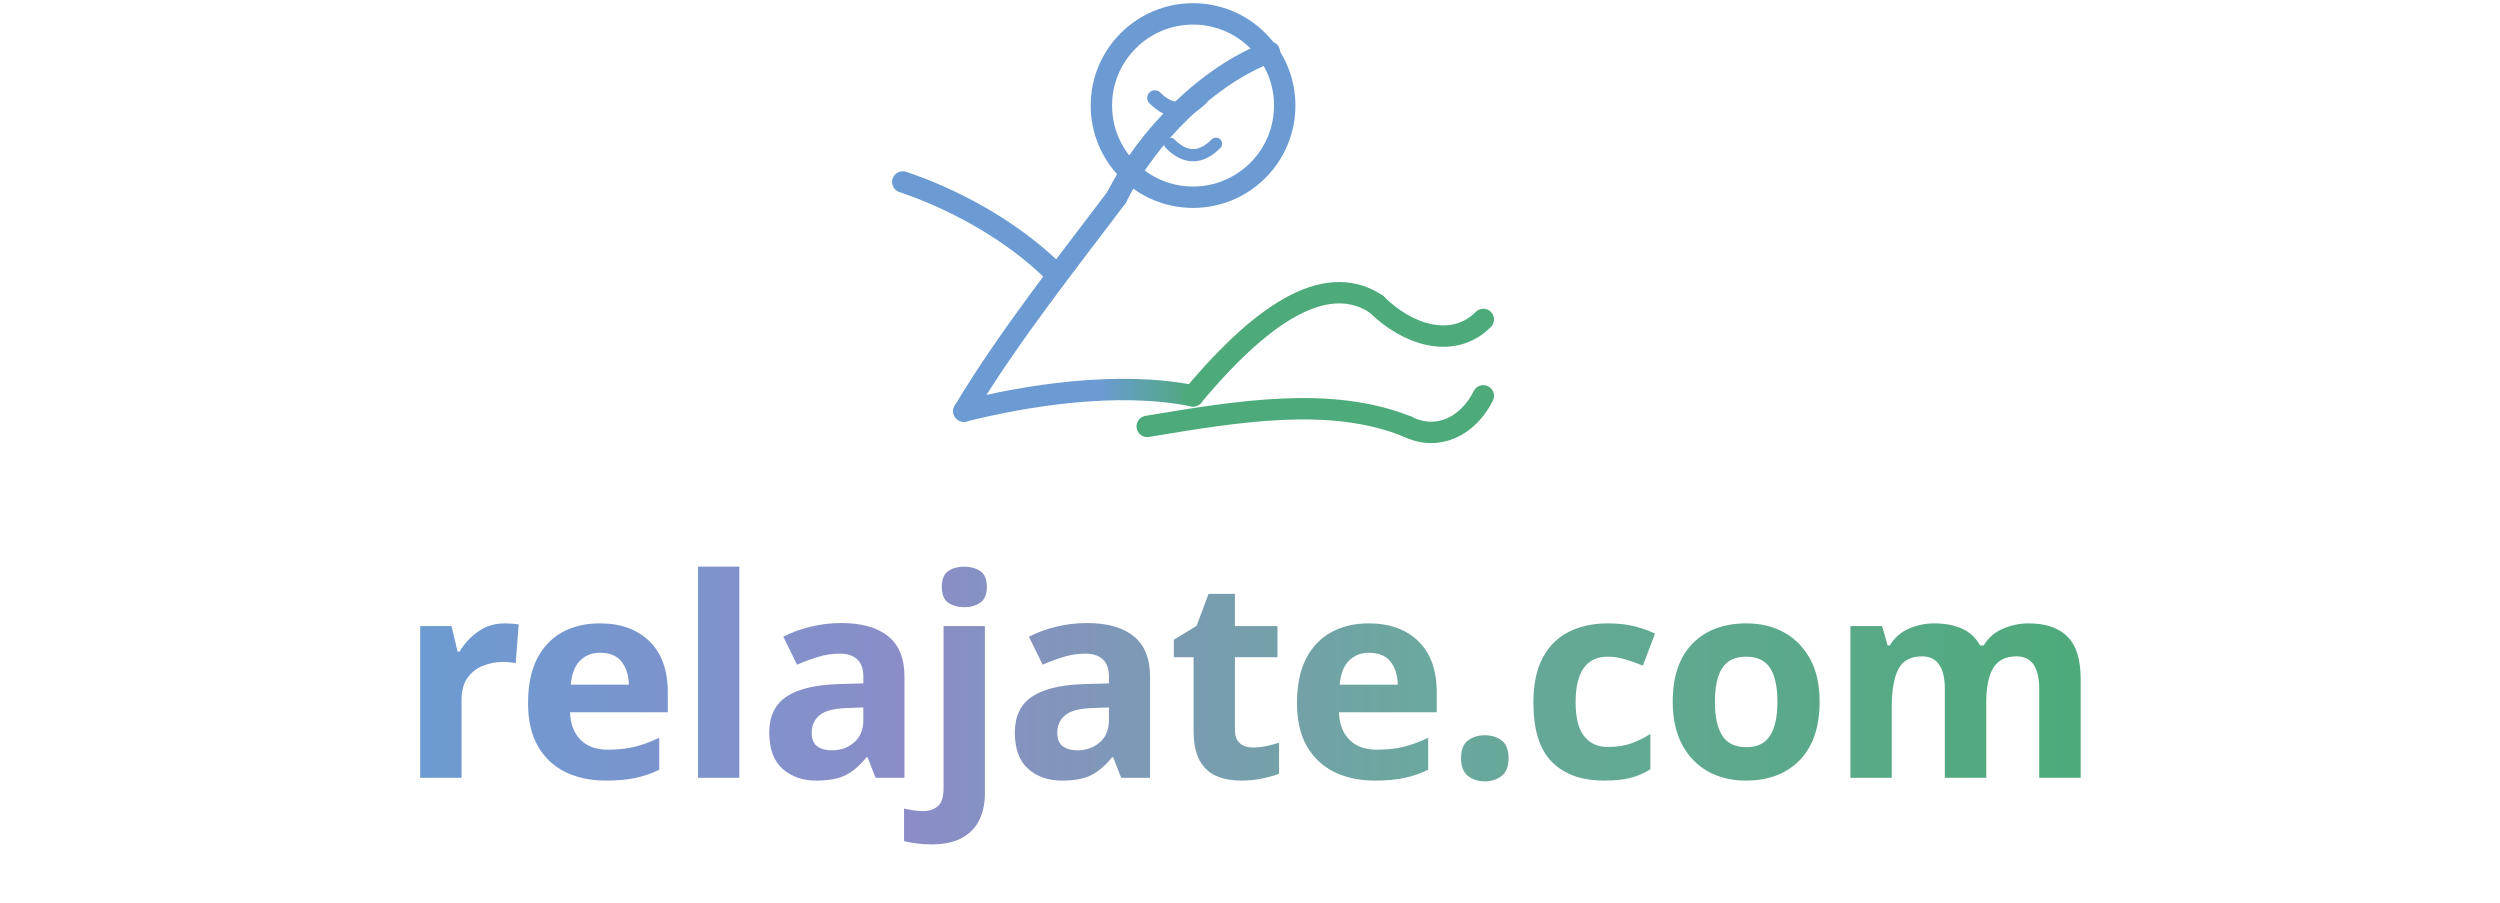
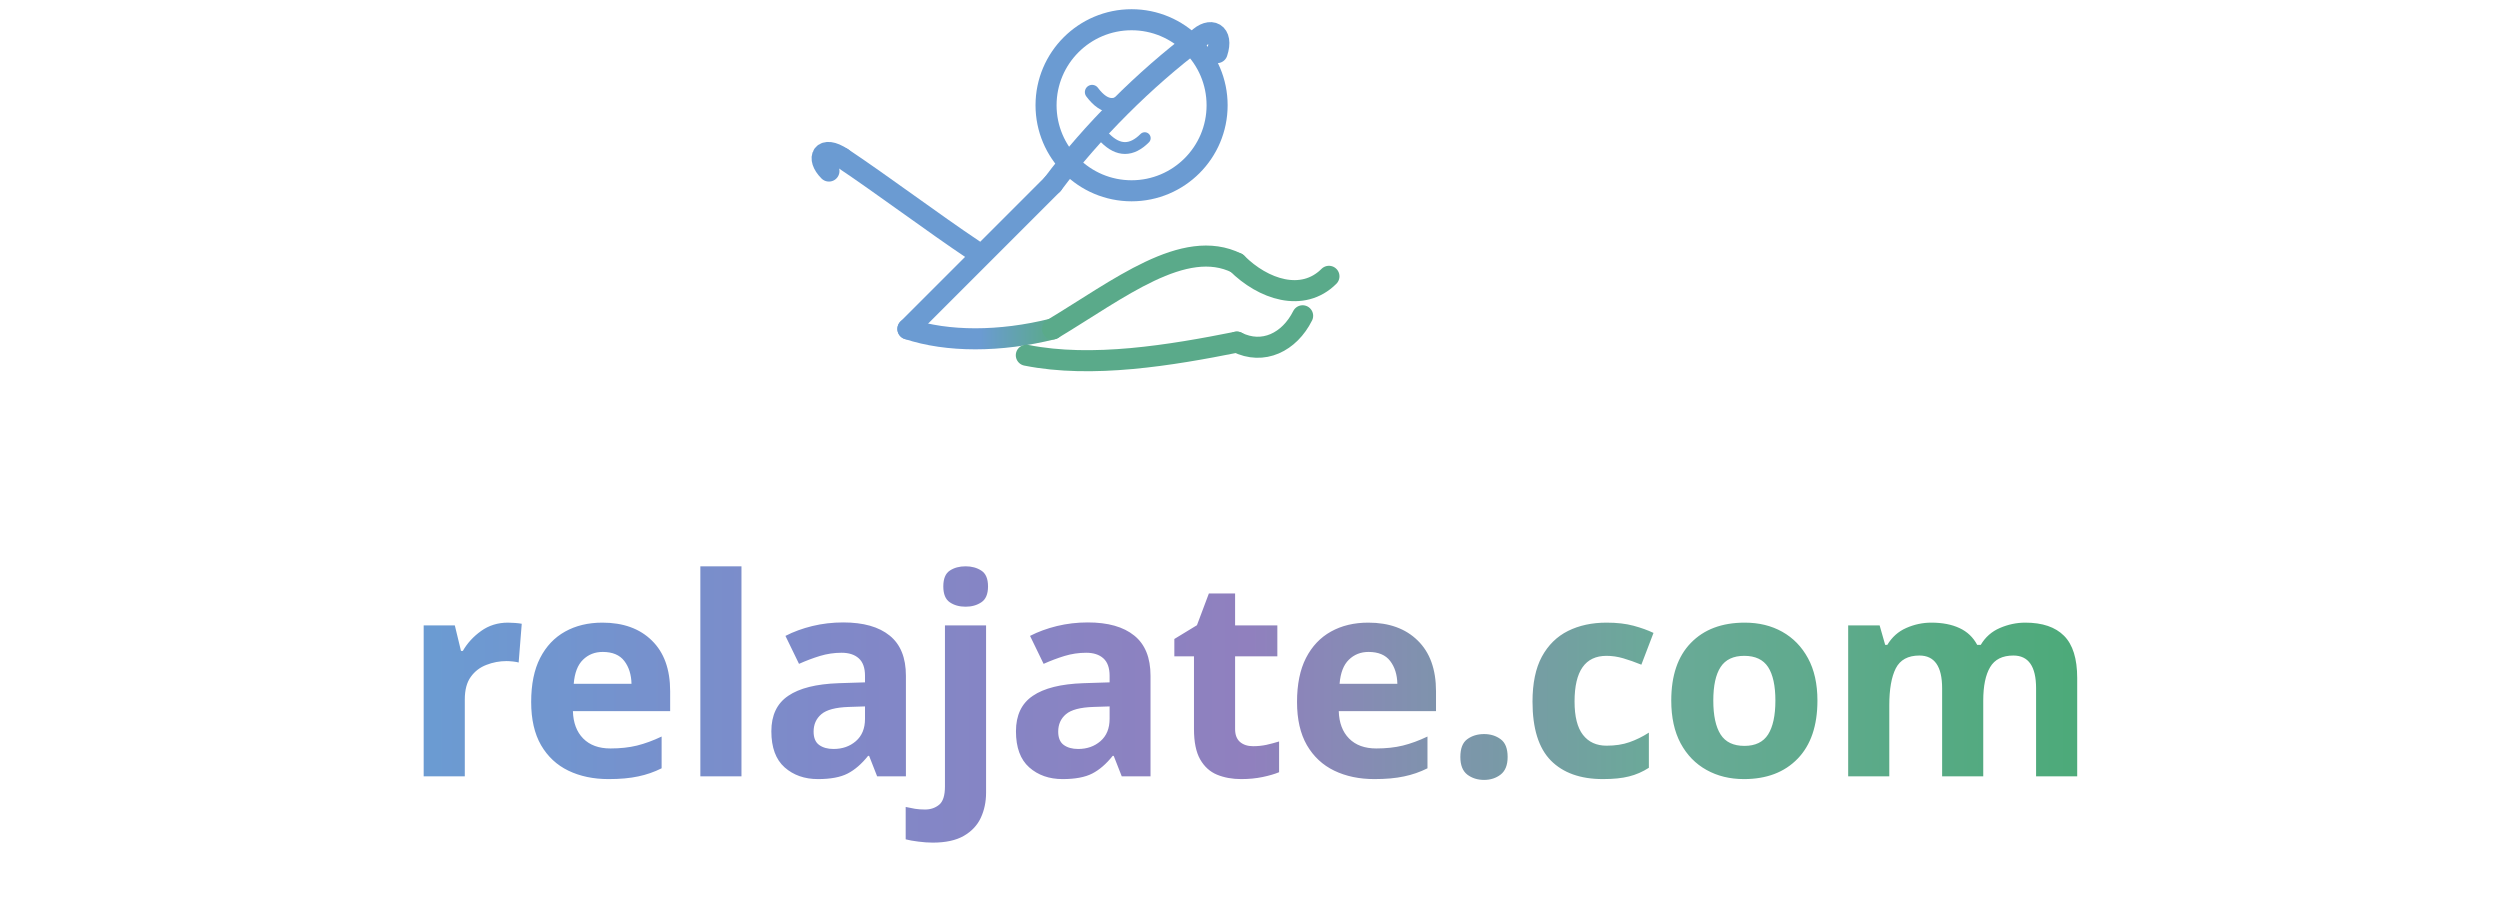
- <svg xmlns="http://www.w3.org/2000/svg" viewBox="0 0 360 130">
+ <svg xmlns="http://www.w3.org/2000/svg" viewBox="0 0 380 140">
  <defs>
    <linearGradient id="textGrad" x1="0%" y1="0%" x2="100%" y2="0%">
      <stop offset="0%" style="stop-color:#6B9BD2" />
-       <stop offset="30%" style="stop-color:#8B8DC8" />
-       <stop offset="60%" style="stop-color:#6BA89E" />
+       <stop offset="25%" style="stop-color:#8088C8" />
+       <stop offset="50%" style="stop-color:#9080BE" />
+       <stop offset="75%" style="stop-color:#6AAA98" />
      <stop offset="100%" style="stop-color:#4DAA7A" />
    </linearGradient>
-     <linearGradient id="figureGrad" x1="0%" y1="0%" x2="100%" y2="0%">
+     <linearGradient id="figGrad" x1="0%" y1="0%" x2="100%" y2="0%">
      <stop offset="0%" style="stop-color:#6B9BD2" />
-       <stop offset="60%" style="stop-color:#6B9BD2" />
-       <stop offset="100%" style="stop-color:#4DAA7A" />
+       <stop offset="50%" style="stop-color:#6B9BD2" />
+       <stop offset="100%" style="stop-color:#5AAA8A" />
    </linearGradient>
  </defs>
-   <g transform="translate(130, 2) scale(1.1)" fill="none" stroke-linecap="round" stroke-linejoin="round">
-     <circle cx="38" cy="12" r="12" stroke="#6B9BD2" stroke-width="2.8" fill="none" />
-     <path d="M33,11 Q36,14 39,11" stroke="#6B9BD2" stroke-width="2" fill="none" />
-     <path d="M35,17 Q38,20 41,17" stroke="#6B9BD2" stroke-width="1.6" fill="none" />
-     <path d="M28,24 C32,16 40,8 48,5" stroke="#6B9BD2" stroke-width="2.8" />
-     <path d="M28,24 C22,32 14,42 8,52" stroke="#6B9BD2" stroke-width="2.8" />
-     <path d="M20,34 C14,28 6,24 0,22" stroke="#6B9BD2" stroke-width="2.8" />
-     <path d="M8,52 C16,50 28,48 38,50" stroke="url(#figureGrad)" stroke-width="2.8" />
-     <path d="M38,50 C48,38 56,34 62,38" stroke="#4DAA7A" stroke-width="2.8" />
-     <path d="M62,38 C66,42 72,44 76,40" stroke="#4DAA7A" stroke-width="2.8" />
-     <path d="M32,54 C44,52 56,50 66,54" stroke="#4DAA7A" stroke-width="2.8" />
-     <path d="M66,54 C70,56 74,54 76,50" stroke="#4DAA7A" stroke-width="2.8" />
+   <g transform="translate(130, 0)" fill="none" stroke-linecap="round" stroke-linejoin="round">
+     <circle cx="42" cy="16" r="13" stroke="#6B9BD2" stroke-width="3.2" fill="none" />
+     <path d="M36,14 Q39,18 42,14" stroke="#6B9BD2" stroke-width="2.2" fill="none" />
+     <path d="M38,21 Q41,24 44,21" stroke="#6B9BD2" stroke-width="1.8" fill="none" />
+     <path d="M30,28 C36,20 44,12 52,6" stroke="#6B9BD2" stroke-width="3.2" />
+     <path d="M52,6 C54,4 56,5 55,8" stroke="#6B9BD2" stroke-width="3.2" />
+     <path d="M30,28 C24,34 16,42 8,50" stroke="#6B9BD2" stroke-width="3.2" />
+     <path d="M18,38 C12,34 4,28 -2,24" stroke="#6B9BD2" stroke-width="3.2" />
+     <path d="M-2,24 C-5,22 -6,24 -4,26" stroke="#6B9BD2" stroke-width="3.2" />
+     <path d="M8,50 C14,52 22,52 30,50" stroke="url(#figGrad)" stroke-width="3.2" />
+     <path d="M30,50 C40,44 50,36 58,40" stroke="#5AAA8A" stroke-width="3.2" />
+     <path d="M58,40 C62,44 68,46 72,42" stroke="#5AAA8A" stroke-width="3.2" />
+     <path d="M26,54 C36,56 48,54 58,52" stroke="#5AAA8A" stroke-width="3.2" />
+     <path d="M58,52 C62,54 66,52 68,48" stroke="#5AAA8A" stroke-width="3.2" />
  </g>
-   <text x="180" y="112" text-anchor="middle" font-family="'Nunito', 'Segoe UI', 'Trebuchet MS', sans-serif" font-size="40" font-weight="700" fill="url(#textGrad)" letter-spacing="-0.5">relajate.com</text>
+   <text x="190" y="118" text-anchor="middle" font-family="'Nunito', 'Segoe UI', 'Trebuchet MS', sans-serif" font-size="42" font-weight="700" fill="url(#textGrad)" letter-spacing="-0.5">relajate.com</text>
</svg>
